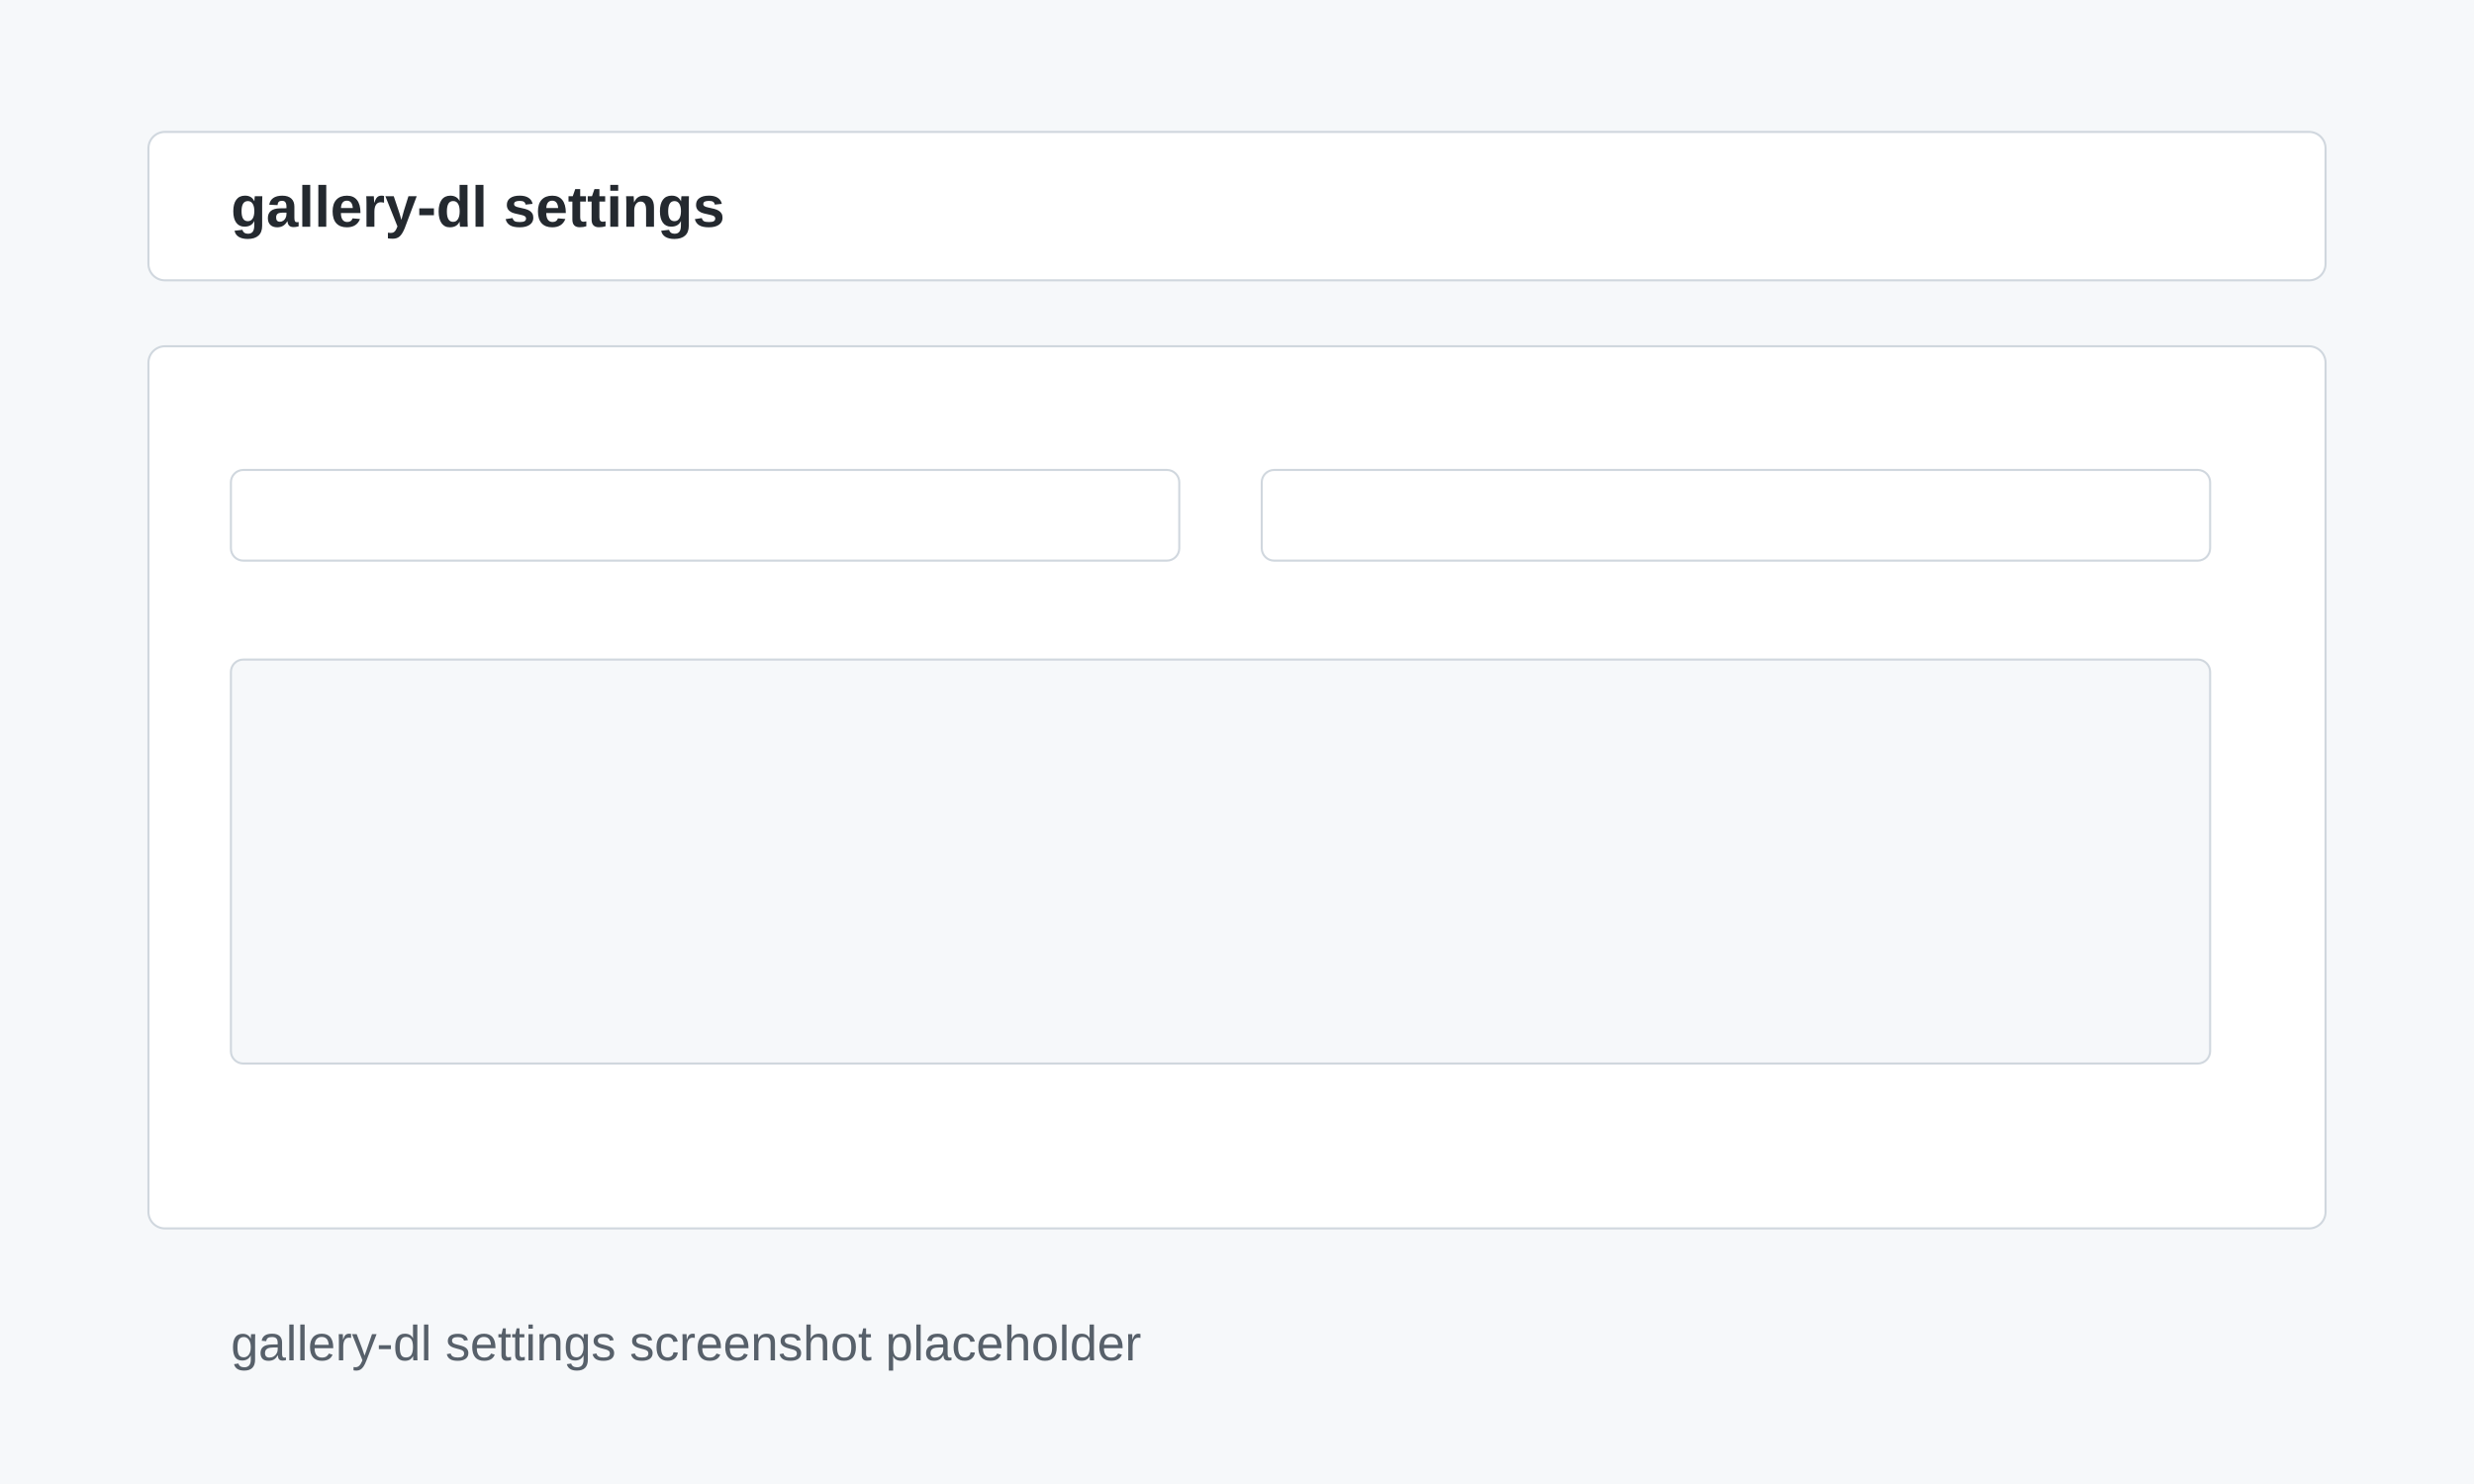
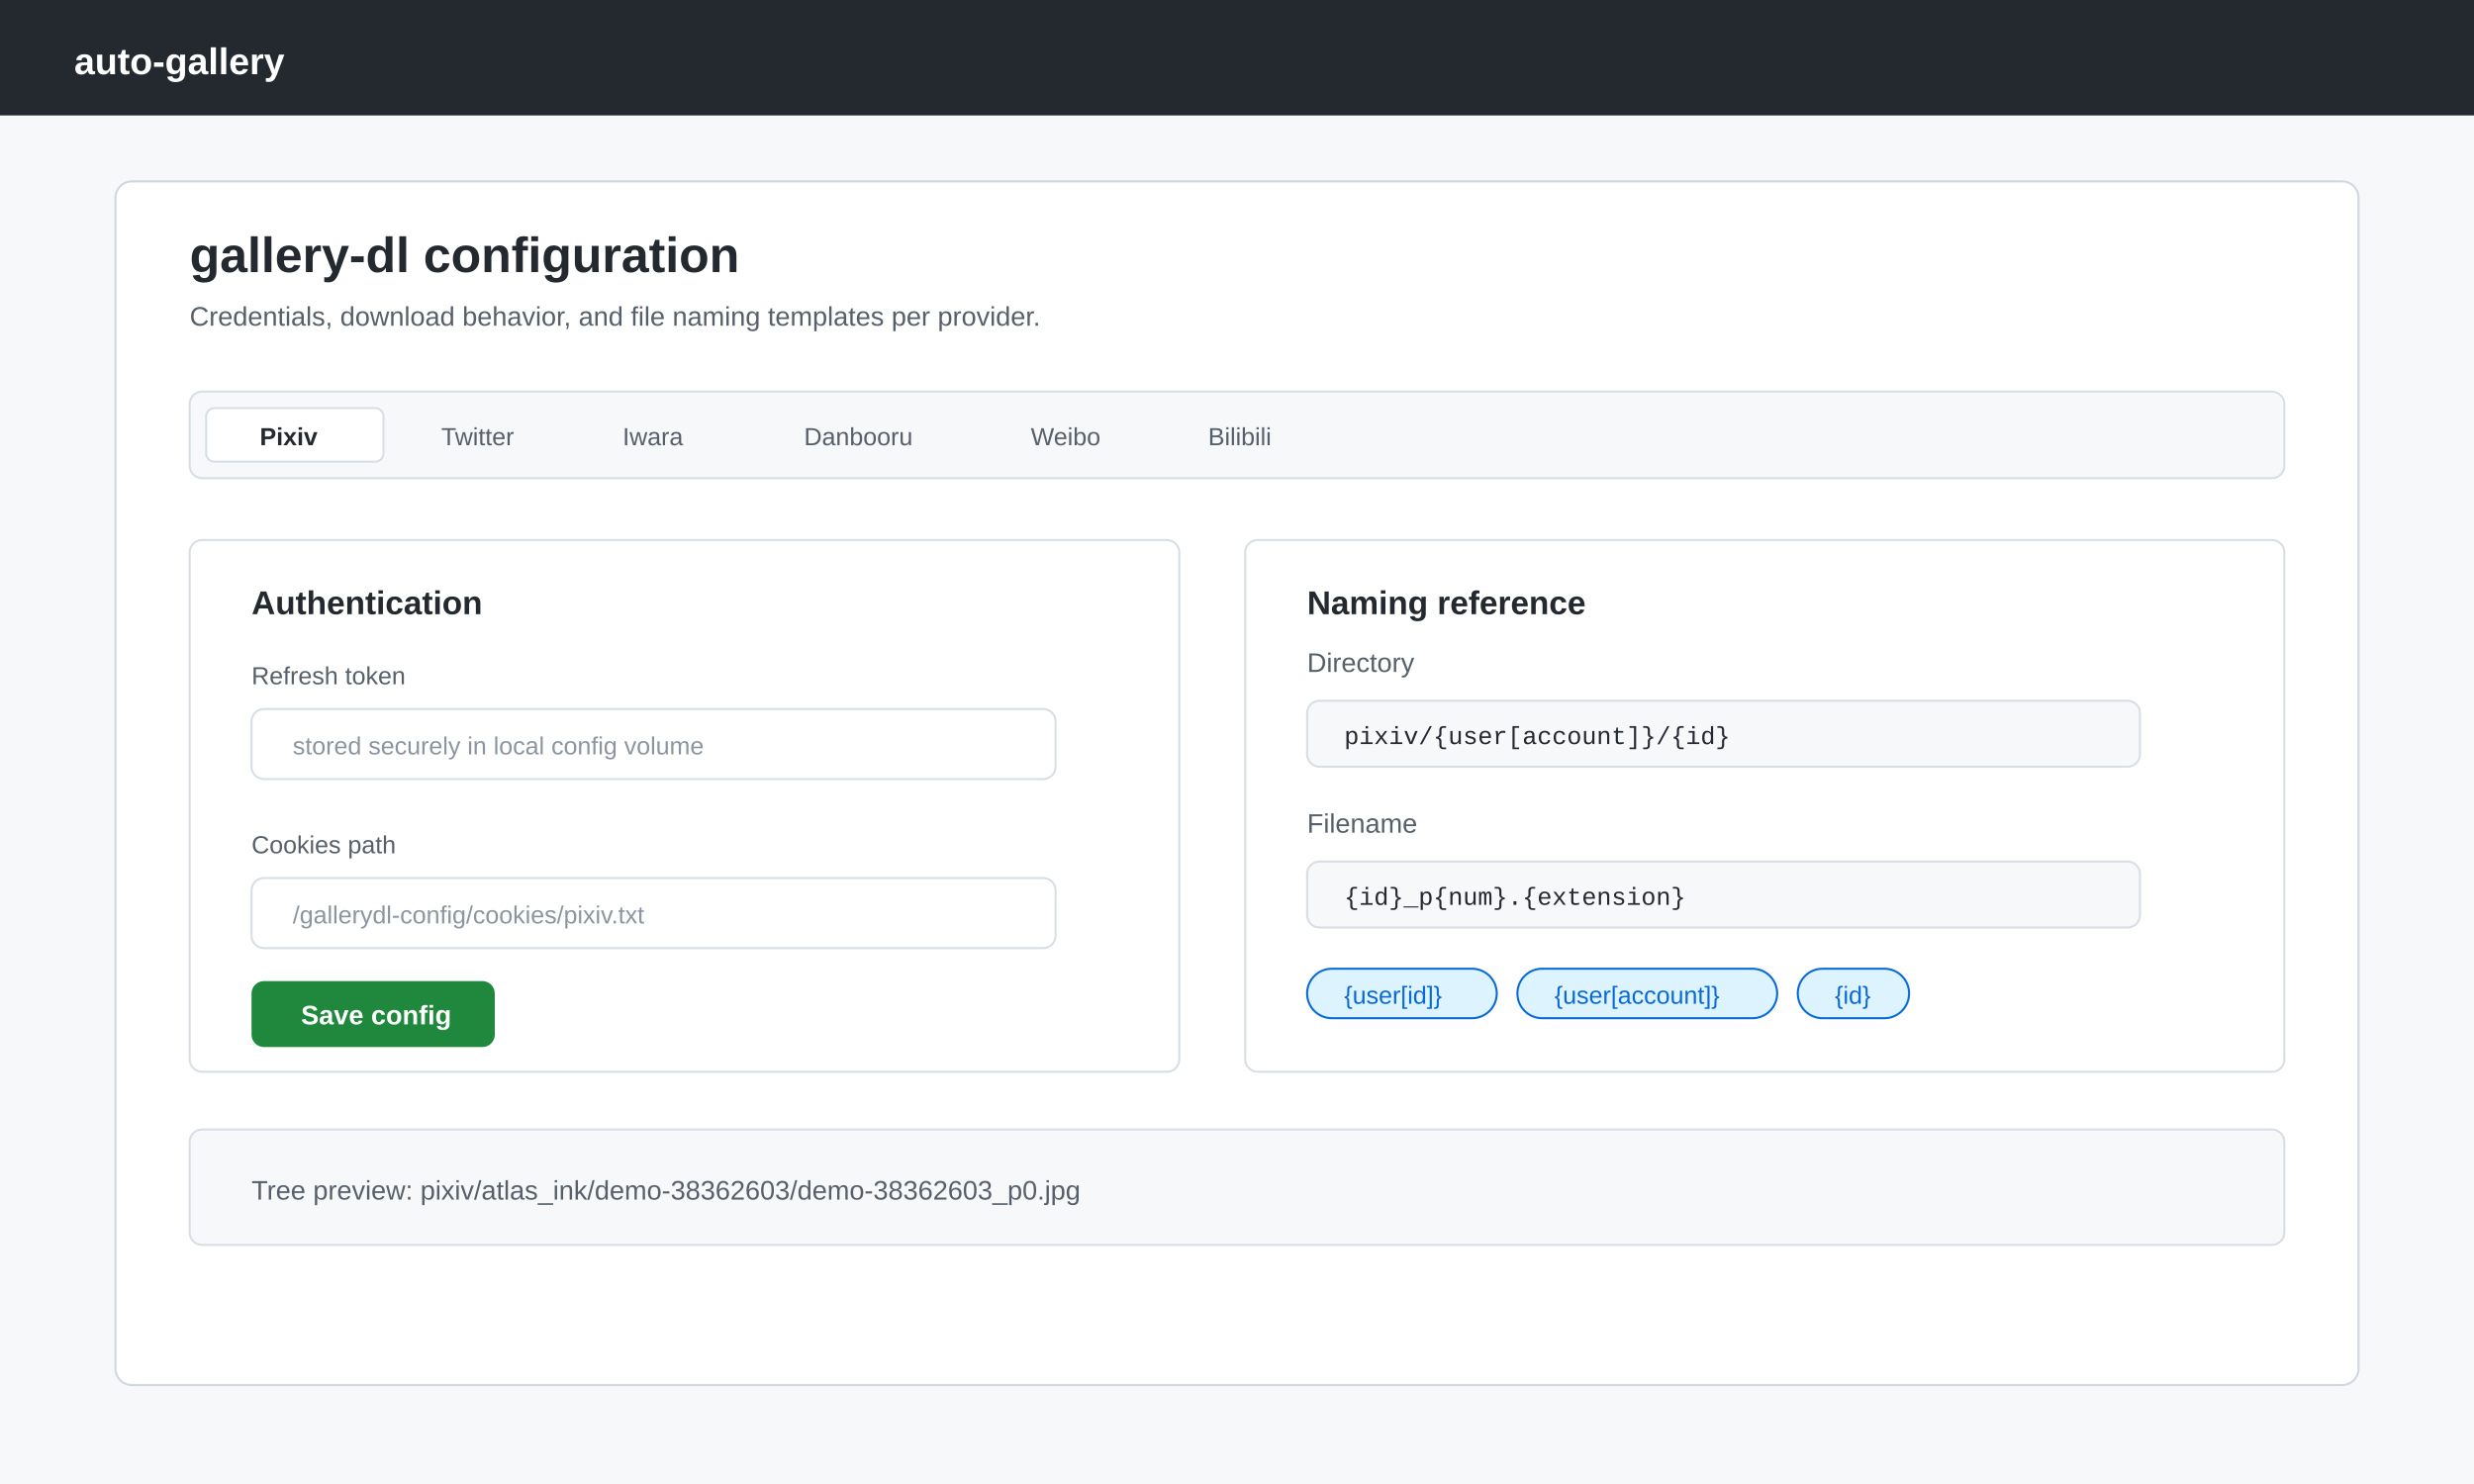
<svg xmlns="http://www.w3.org/2000/svg" width="1200" height="720" viewBox="0 0 1200 720" role="img" aria-labelledby="title desc">
  <rect width="1200" height="720" fill="#f6f8fa" />
-   <rect x="72" y="64" width="1056" height="72" rx="8" fill="#ffffff" stroke="#d0d7de" />
-   <rect x="72" y="168" width="1056" height="428" rx="8" fill="#ffffff" stroke="#d0d7de" />
-   <rect x="112" y="228" width="460" height="44" rx="6" fill="#ffffff" stroke="#d0d7de" />
-   <rect x="612" y="228" width="460" height="44" rx="6" fill="#ffffff" stroke="#d0d7de" />
-   <rect x="112" y="320" width="960" height="196" rx="6" fill="#f6f8fa" stroke="#d0d7de" />
-   <text x="112" y="110" fill="#24292f" font-family="Arial, sans-serif" font-size="28" font-weight="700">gallery-dl settings</text>
-   <text x="112" y="660" fill="#57606a" font-family="Arial, sans-serif" font-size="24">gallery-dl settings screenshot placeholder</text>
+   <rect width="1200" height="56" fill="#24292f" />
+   <text x="36" y="36" fill="#ffffff" font-family="Arial, sans-serif" font-size="18" font-weight="700">auto-gallery</text>
+   <rect x="56" y="88" width="1088" height="584" rx="8" fill="#ffffff" stroke="#d0d7de" />
+   <g font-family="Arial, sans-serif">
+     <text x="92" y="132" fill="#24292f" font-size="24" font-weight="700">gallery-dl configuration</text>
+     <text x="92" y="158" fill="#57606a" font-size="13">Credentials, download behavior, and file naming templates per provider.</text>
+     <rect x="92" y="190" width="1016" height="42" rx="6" fill="#f6f8fa" stroke="#d8dee4" />
+     <rect x="100" y="198" width="86" height="26" rx="4" fill="#ffffff" stroke="#d8dee4" />
+     <text x="126" y="216" fill="#24292f" font-size="12" font-weight="700">Pixiv</text>
+     <text x="214" y="216" fill="#57606a" font-size="12">Twitter</text>
+     <text x="302" y="216" fill="#57606a" font-size="12">Iwara</text>
+     <text x="390" y="216" fill="#57606a" font-size="12">Danbooru</text>
+     <text x="500" y="216" fill="#57606a" font-size="12">Weibo</text>
+     <text x="586" y="216" fill="#57606a" font-size="12">Bilibili</text>
+     <rect x="92" y="262" width="480" height="258" rx="6" fill="#ffffff" stroke="#d8dee4" />
+     <text x="122" y="298" fill="#24292f" font-size="16" font-weight="700">Authentication</text>
+     <text x="122" y="332" fill="#57606a" font-size="12">Refresh token</text>
+     <rect x="122" y="344" width="390" height="34" rx="6" fill="#ffffff" stroke="#d8dee4" />
+     <text x="142" y="366" fill="#8c959f" font-size="12">stored securely in local config volume</text>
+     <text x="122" y="414" fill="#57606a" font-size="12">Cookies path</text>
+     <rect x="122" y="426" width="390" height="34" rx="6" fill="#ffffff" stroke="#d8dee4" />
+     <text x="142" y="448" fill="#8c959f" font-size="12">/gallerydl-config/cookies/pixiv.txt</text>
+     <rect x="122" y="476" width="118" height="32" rx="6" fill="#1f883d" />
+     <text x="146" y="497" fill="#ffffff" font-size="13" font-weight="700">Save config</text>
+     <rect x="604" y="262" width="504" height="258" rx="6" fill="#ffffff" stroke="#d8dee4" />
+     <text x="634" y="298" fill="#24292f" font-size="16" font-weight="700">Naming reference</text>
+     <text x="634" y="326" fill="#57606a" font-size="13">Directory</text>
+     <rect x="634" y="340" width="404" height="32" rx="6" fill="#f6f8fa" stroke="#d8dee4" />
+     <text x="652" y="361" fill="#24292f" font-size="12" font-family="Courier New, monospace">pixiv/{user[account]}/{id}</text>
+     <text x="634" y="404" fill="#57606a" font-size="13">Filename</text>
+     <rect x="634" y="418" width="404" height="32" rx="6" fill="#f6f8fa" stroke="#d8dee4" />
+     <text x="652" y="439" fill="#24292f" font-size="12" font-family="Courier New, monospace">{id}_p{num}.{extension}</text>
+     <rect x="634" y="470" width="92" height="24" rx="12" fill="#ddf4ff" stroke="#0969da" />
+     <text x="652" y="487" fill="#0969da" font-size="12">{user[id]}</text>
+     <rect x="736" y="470" width="126" height="24" rx="12" fill="#ddf4ff" stroke="#0969da" />
+     <text x="754" y="487" fill="#0969da" font-size="12">{user[account]}</text>
+     <rect x="872" y="470" width="54" height="24" rx="12" fill="#ddf4ff" stroke="#0969da" />
+     <text x="890" y="487" fill="#0969da" font-size="12">{id}</text>
+     <rect x="92" y="548" width="1016" height="56" rx="6" fill="#f6f8fa" stroke="#d8dee4" />
+     <text x="122" y="582" fill="#57606a" font-size="13">Tree preview: pixiv/atlas_ink/demo-38362603/demo-38362603_p0.jpg</text>
+   </g>
</svg>
